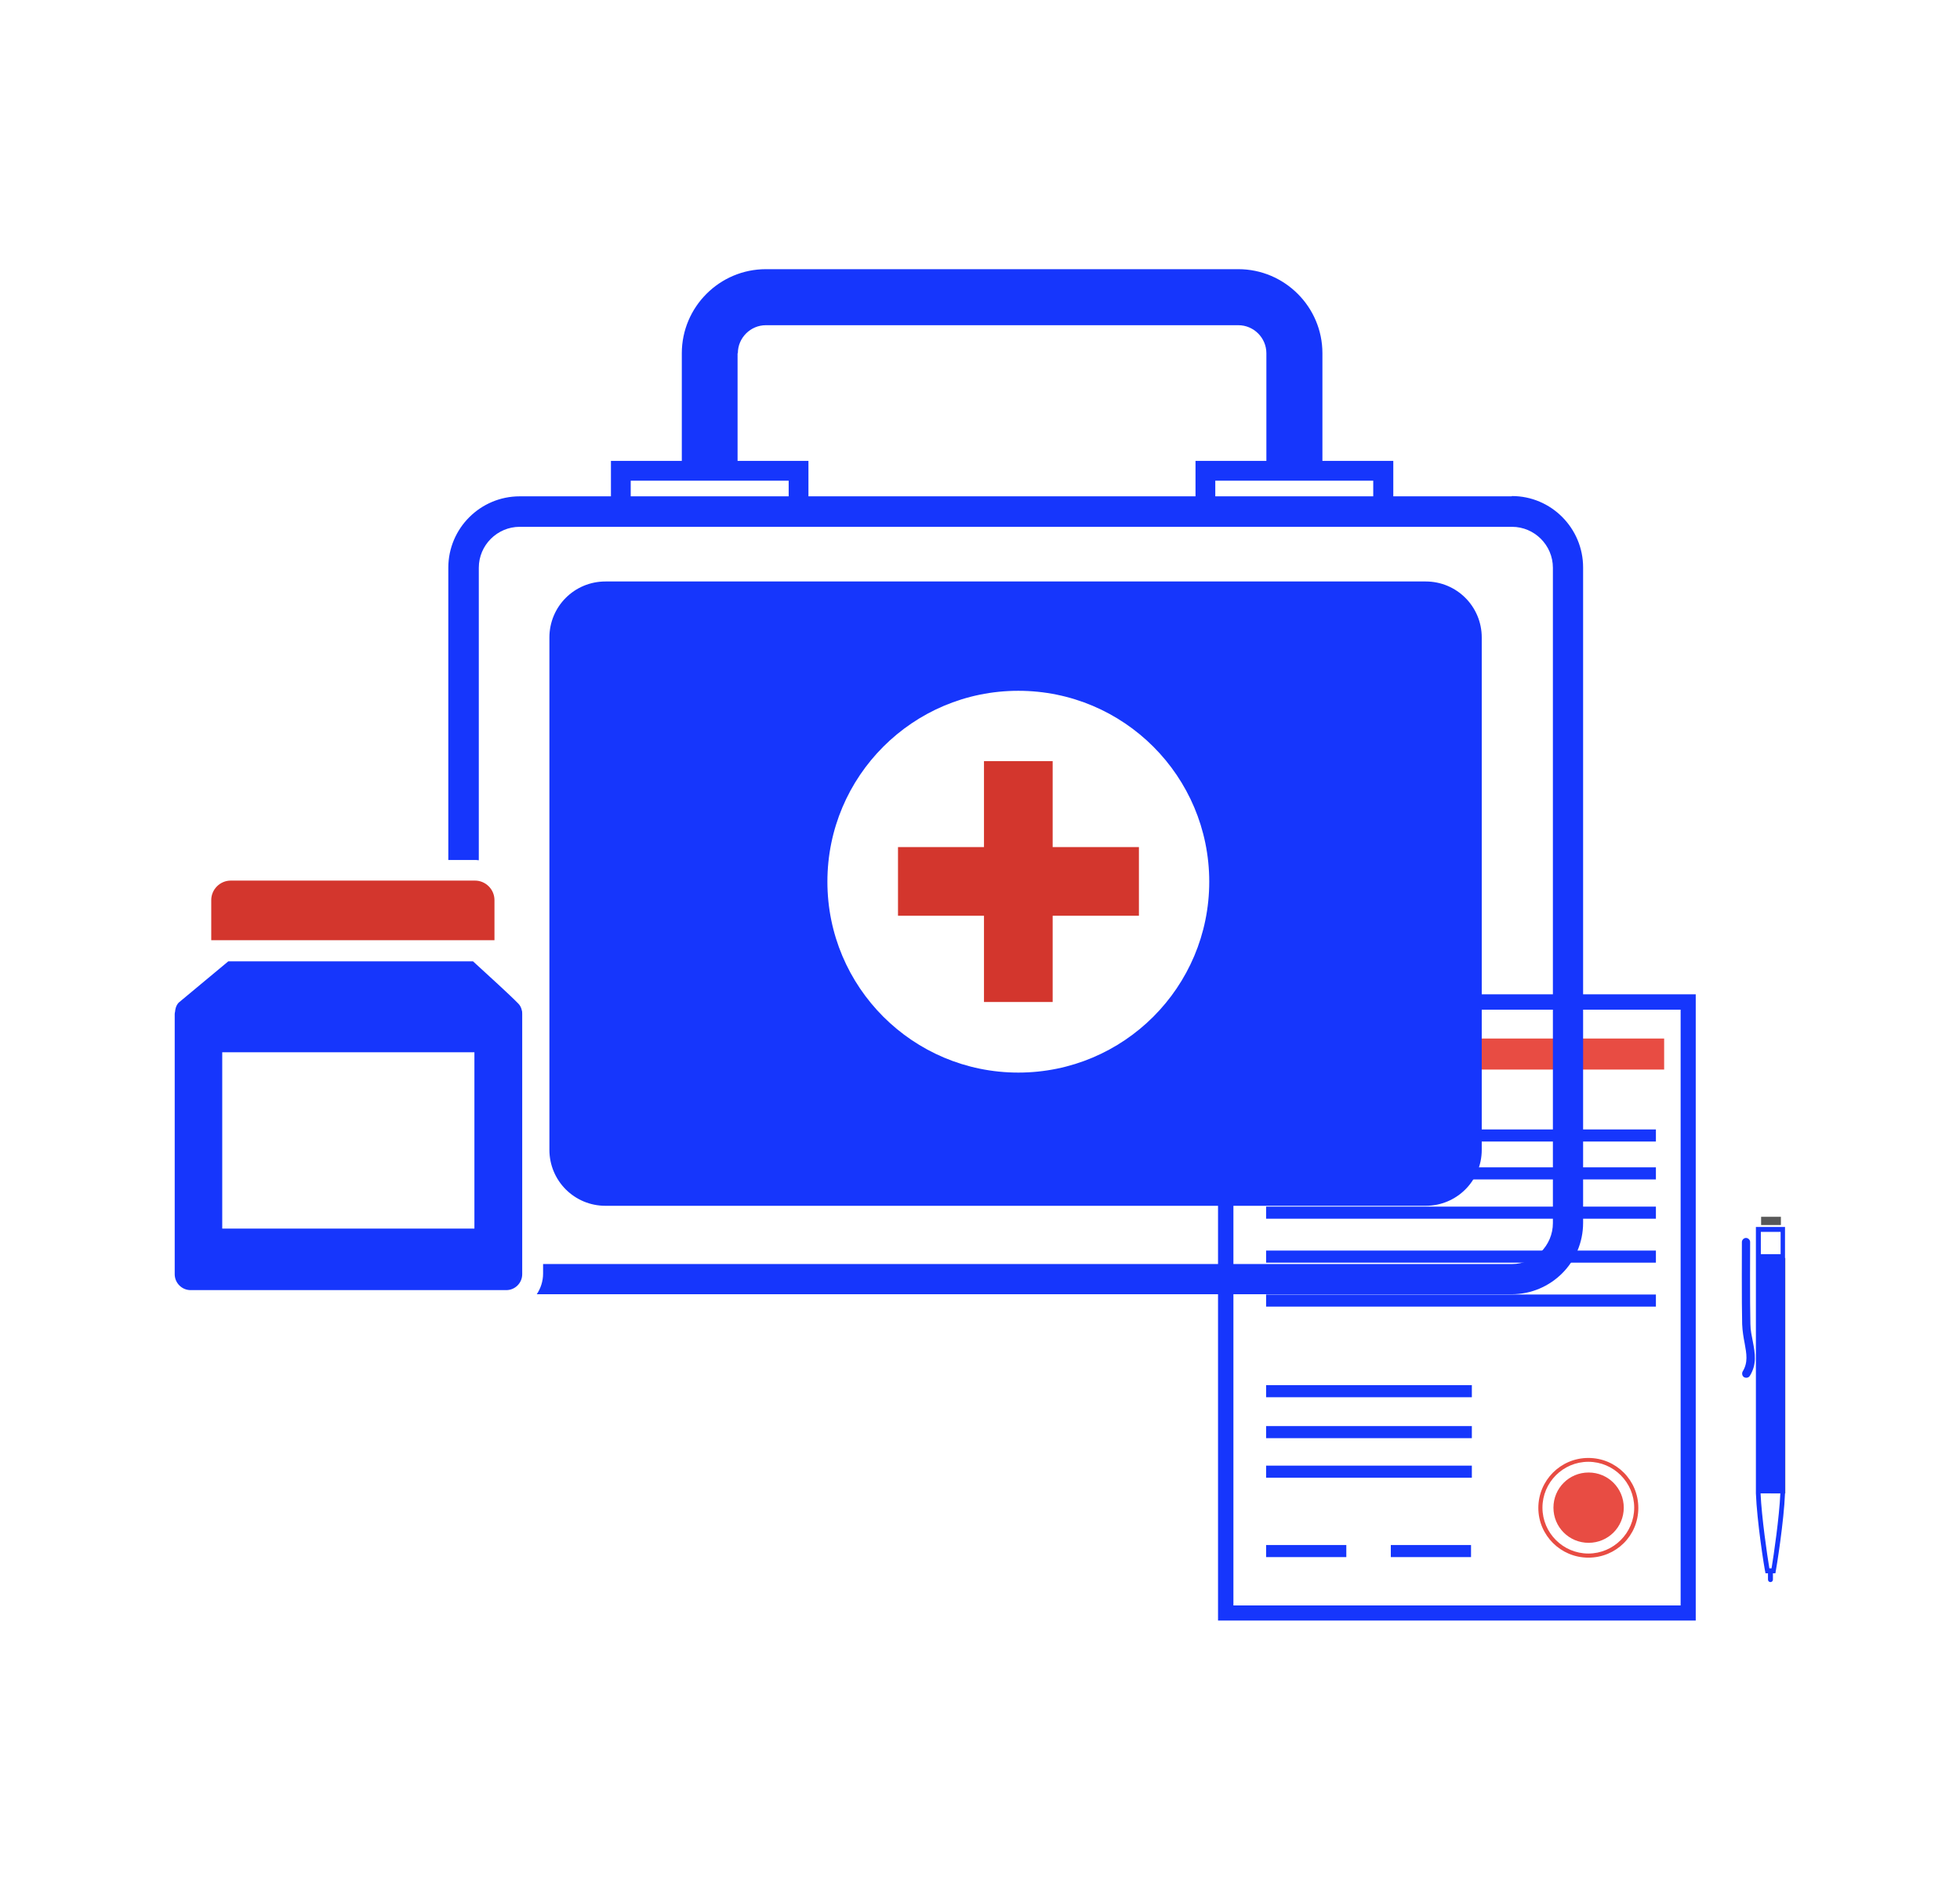
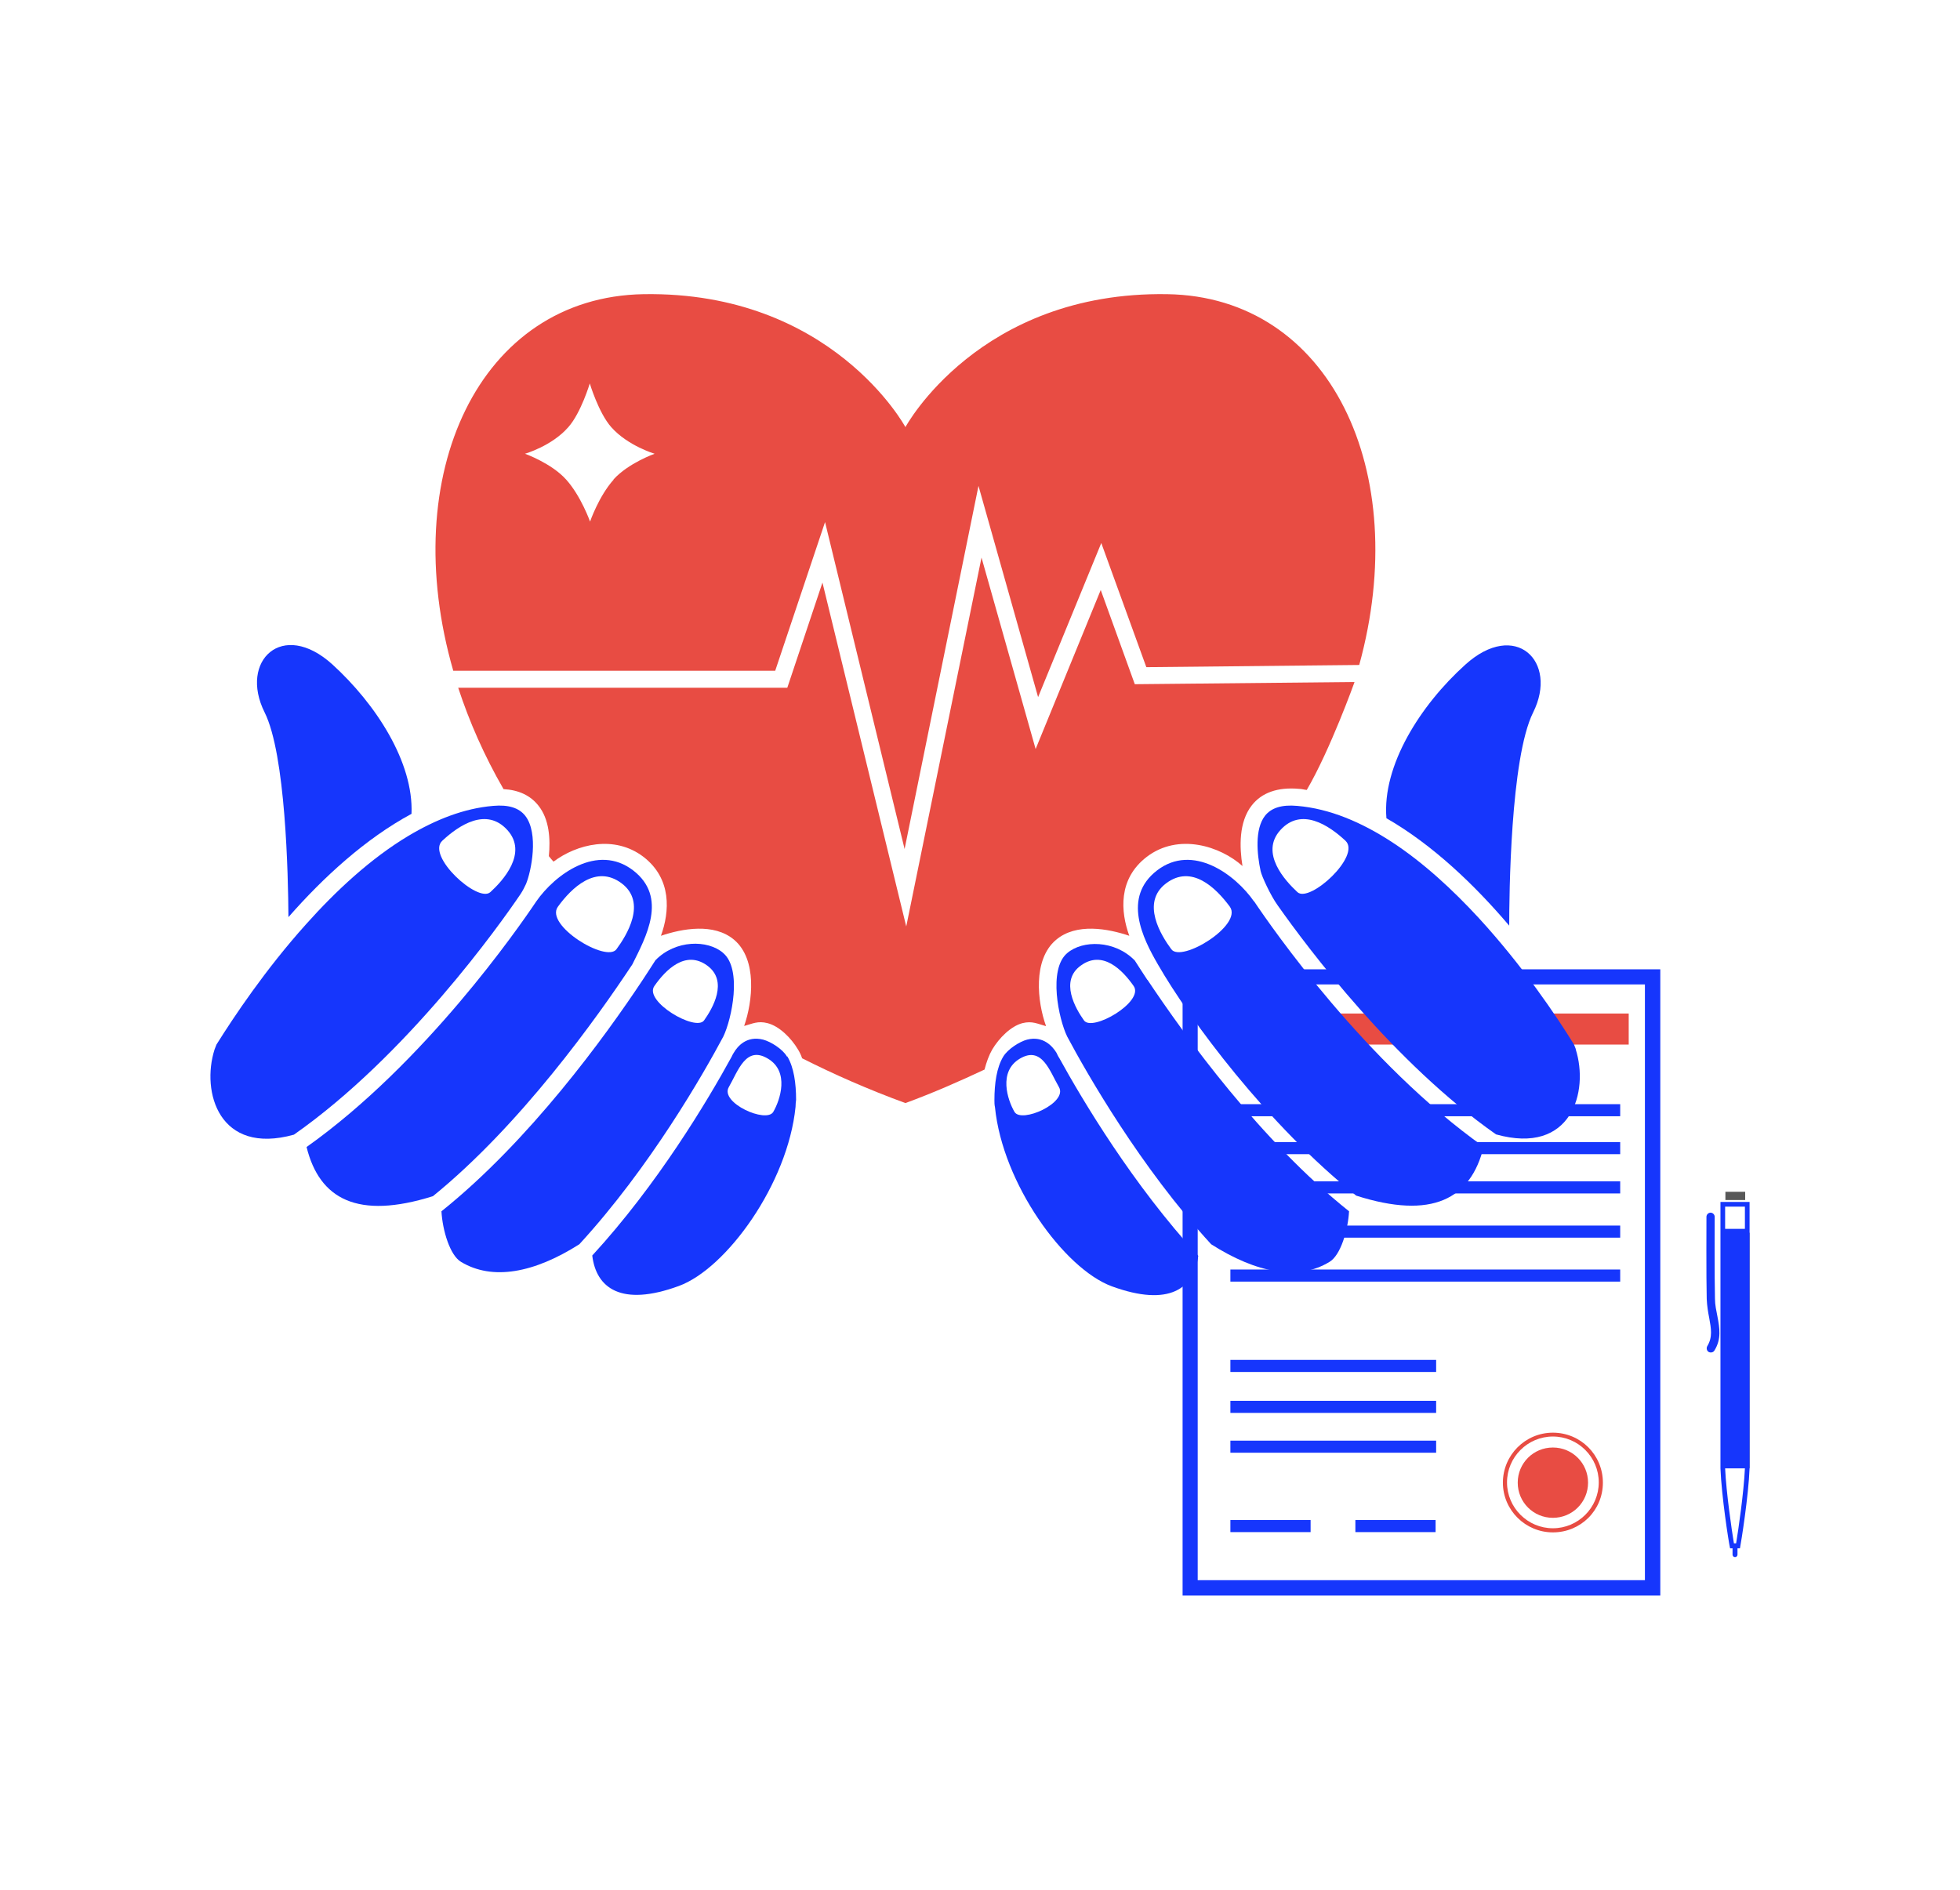
<svg xmlns="http://www.w3.org/2000/svg" id="Layer_1" data-name="Layer 1" viewBox="0 0 71.35 68.8">
  <defs>
    <style>
      .cls-1 {
        fill: #e84c43;
      }

      .cls-2 {
        fill: #5b5b5b;
      }

      .cls-3 {
        fill: #1636fc;
      }

      .cls-4 {
-         fill: #d3362d;
-       }
- 
-       .cls-5 {
        fill: #585858;
      }
    </style>
  </defs>
  <g>
-     <path class="cls-3" d="M44.34,36.2v22.8h17.39v-22.8h-17.39ZM61.18,58.45h-16.28v-21.69h16.28v21.69Z" />
-     <rect class="cls-1" x="45.78" y="37.81" width="14.8" height="1.13" />
+     <path class="cls-3" d="M43.05,35.29v22.8h17.39v-22.8h-17.39ZM59.88,57.53h-16.28v-21.69h16.28v21.69Z" />
+     <rect class="cls-1" x="44.49" y="36.9" width="14.8" height="1.13" />
    <g>
-       <rect class="cls-3" x="46.09" y="41.12" width="14.19" height=".44" />
-       <rect class="cls-3" x="46.09" y="42.5" width="14.19" height=".44" />
-       <rect class="cls-3" x="46.09" y="43.93" width="14.19" height=".44" />
-       <rect class="cls-3" x="46.09" y="45.53" width="14.19" height=".44" />
-       <rect class="cls-3" x="46.09" y="47.13" width="14.19" height=".44" />
-       <rect class="cls-3" x="46.09" y="51.92" width="7.49" height=".44" />
-       <rect class="cls-3" x="46.09" y="50.43" width="7.49" height=".44" />
-       <rect class="cls-3" x="46.09" y="53.36" width="7.49" height=".44" />
-       <rect class="cls-3" x="46.09" y="56.25" width="2.92" height=".44" />
-       <rect class="cls-3" x="50.63" y="56.25" width="2.92" height=".44" />
+       <rect class="cls-3" x="44.79" y="40.2" width="14.19" height=".44" />
+       <rect class="cls-3" x="44.79" y="41.58" width="14.19" height=".44" />
+       <rect class="cls-3" x="44.79" y="43.01" width="14.19" height=".44" />
+       <rect class="cls-3" x="44.79" y="44.62" width="14.19" height=".44" />
+       <rect class="cls-3" x="44.79" y="46.22" width="14.19" height=".44" />
+       <rect class="cls-3" x="44.79" y="51" width="7.49" height=".44" />
+       <rect class="cls-3" x="44.79" y="49.51" width="7.49" height=".44" />
+       <rect class="cls-3" x="44.79" y="52.45" width="7.49" height=".44" />
+       <rect class="cls-3" x="44.79" y="55.34" width="2.92" height=".44" />
+       <rect class="cls-3" x="49.34" y="55.34" width="2.92" height=".44" />
    </g>
    <g>
-       <path class="cls-1" d="M57.82,56.71c-1,0-1.82-.81-1.82-1.81s.81-1.82,1.82-1.82,1.82.81,1.82,1.82-.81,1.81-1.82,1.81ZM57.82,53.22c-.92,0-1.67.75-1.67,1.67s.75,1.67,1.67,1.67,1.67-.75,1.67-1.67c0-.92-.75-1.67-1.67-1.67Z" />
-       <path class="cls-1" d="M59.11,54.89c0,.71-.57,1.28-1.28,1.28s-1.28-.57-1.28-1.28.57-1.28,1.28-1.28c.71,0,1.28.57,1.28,1.28Z" />
+       <path class="cls-1" d="M56.53,55.79c-1,0-1.82-.81-1.82-1.81s.81-1.82,1.82-1.82,1.82.81,1.82,1.82-.81,1.81-1.82,1.81ZM56.53,52.3c-.92,0-1.67.75-1.67,1.67s.75,1.67,1.67,1.67,1.67-.75,1.67-1.67c0-.92-.75-1.67-1.67-1.67Z" />
+       <path class="cls-1" d="M57.81,53.98c0,.71-.57,1.28-1.28,1.28s-1.28-.57-1.28-1.28.57-1.28,1.28-1.28c.71,0,1.28.57,1.28,1.28Z" />
    </g>
    <g>
      <g>
-         <rect class="cls-2" x="64.46" y="45.8" width=".53" height="8.57" />
-         <polygon class="cls-5" points="64.44 44.3 64.11 44.3 64.11 44.6 64.44 44.6 64.83 44.6 64.83 44.3 64.44 44.3" />
-         <path class="cls-3" d="M64.84,44.67h-.92v9.38h0c0,.09,0,.2,0,.31h0s0,.01,0,.01c.04,1.01.29,2.64.35,2.91h.09v.23c0,.05.04.09.09.09s.09-.04.09-.09v-.23h.09c.05-.26.31-1.9.35-2.91h0v-9.7h-.15ZM64.49,57.1h-.08c-.08-.48-.28-1.85-.32-2.73h.72c-.04.88-.24,2.25-.32,2.73ZM64.82,45.66h-.72v-.81h.72v.81Z" />
+         <rect class="cls-2" x="63.16" y="44.88" width=".53" height="8.57" />
+         <polygon class="cls-4" points="63.15 43.39 62.81 43.39 62.81 43.69 63.15 43.69 63.53 43.69 63.53 43.39 63.15 43.39" />
+         <path class="cls-3" d="M63.55,43.76h-.92v9.38h0c0,.09,0,.2,0,.31h0s0,.01,0,.01c.04,1.01.29,2.64.35,2.91h.09v.23c0,.05.04.09.09.09s.09-.04.09-.09v-.23h.09c.05-.26.31-1.9.35-2.91h0v-9.7h-.15ZM63.2,56.19h-.08c-.08-.48-.28-1.85-.32-2.73h.72c-.04.88-.24,2.25-.32,2.73ZM63.52,44.74h-.72v-.81h.72v.81Z" />
      </g>
-       <path class="cls-3" d="M63.57,50.16s-.05,0-.08-.02c-.07-.04-.09-.14-.05-.21.2-.33.14-.64.07-1.03-.04-.2-.08-.44-.09-.69-.02-.73-.01-2.97-.01-2.99,0-.08.07-.15.15-.15h0c.08,0,.15.07.15.15,0,.02-.01,2.25.01,2.98,0,.23.05.44.09.65.08.42.15.82-.11,1.24-.03.05-.08.07-.13.07Z" />
+       <path class="cls-3" d="M62.28,49.24s-.05,0-.08-.02c-.07-.04-.09-.14-.05-.21.2-.33.14-.64.07-1.03-.04-.2-.08-.44-.09-.69-.02-.73-.01-2.97-.01-2.99,0-.08.07-.15.15-.15h0c.08,0,.15.07.15.15,0,.02-.01,2.25.01,2.98,0,.23.05.44.09.65.08.42.15.82-.11,1.24-.03.05-.08.07-.13.07Z" />
    </g>
  </g>
  <g>
-     <path class="cls-3" d="M51.9,21.17h-29.86c-1.13,0-2.04.91-2.04,2.04v18.65c0,1.13.91,2.04,2.04,2.04h29.86c1.13,0,2.04-.91,2.04-2.04v-18.65c0-1.13-.91-2.04-2.04-2.04ZM37.07,39.05c-3.84,0-6.95-3.11-6.95-6.95s3.11-6.95,6.95-6.95,6.95,3.11,6.95,6.95-3.11,6.95-6.95,6.95Z" />
-     <polygon class="cls-4" points="41.46 30.84 38.32 30.84 38.32 27.71 35.82 27.71 35.82 30.84 32.69 30.84 32.69 33.34 35.82 33.34 35.82 36.48 38.32 36.48 38.32 33.34 41.46 33.34 41.46 30.84" />
-     <path class="cls-3" d="M55.03,18.07h-4.31v-1.29h-2.58v-3.92c0-1.69-1.38-3.06-3.06-3.06h-17.2c-1.69,0-3.06,1.38-3.06,3.06v3.92h-2.58v1.29h-3.32c-1.43,0-2.6,1.16-2.6,2.6v10.64h.98s.08,0,.13.01v-10.65c0-.82.67-1.49,1.49-1.49h36.12c.82,0,1.49.67,1.49,1.49v23.86c0,.82-.67,1.49-1.49,1.49H19.77v.35c0,.28-.09.54-.23.75h35.49c1.43,0,2.6-1.16,2.6-2.6v-23.86c0-1.43-1.16-2.6-2.59-2.6ZM49.99,18.07h-5.75v-.57h5.75v.57ZM26.86,12.86c0-.56.46-1.02,1.02-1.02h17.2c.56,0,1.02.46,1.02,1.02v3.92h-2.58v1.29h-14.09v-1.29h-2.58v-3.92h0ZM22.96,17.5h5.75v.57h-5.75v-.57Z" />
-     <path class="cls-4" d="M17.29,32.06h-8.89c-.39,0-.71.32-.71.71v1.46h10.31v-1.46c0-.39-.32-.71-.71-.71Z" />
-     <path class="cls-3" d="M18.99,36.76c-.02-.08-.06-.16-.12-.22-.3-.31-1.16-1.09-1.65-1.54h-8.91l-1.79,1.49c-.08.07-.12.17-.14.28,0,.05-.02.1-.02.15v9.47c0,.32.26.58.58.58h11.49c.32,0,.58-.26.58-.58v-9.47c0-.05,0-.11-.02-.15ZM17.27,44.73h-9.18v-6.42h9.18v6.42Z" />
+     <g>
+       <path class="cls-1" d="M30.03,18.99l2.9,11.92,2.69-13.22,2.17,7.69,2.3-5.61,1.64,4.52,7.75-.08c1.94-7.05-1.06-13.41-6.99-13.5-6.86-.11-9.53,4.84-9.53,4.84,0,0-2.67-4.95-9.53-4.84-5.99.1-8.99,6.57-6.93,13.71h11.72l1.82-5.43ZM22.34,17.46c-.54.6-.86,1.53-.86,1.53,0,0-.33-.93-.87-1.53-.54-.6-1.5-.94-1.5-.94,0,0,.98-.28,1.58-.97.46-.52.78-1.59.78-1.59,0,0,.32,1.07.78,1.59.6.68,1.58.97,1.58.97,0,0-.96.34-1.5.94Z" />
+       <path class="cls-1" d="M41.31,24.91l-1.24-3.43-2.37,5.79-1.97-6.97-2.74,13.43-3.05-12.52-1.28,3.83h-11.98c.4,1.22.94,2.46,1.65,3.69.55.03.98.23,1.27.6.4.5.44,1.22.38,1.84.05.07.11.13.17.2.84-.63,2.21-.99,3.28-.17,1.03.8.95,1.99.63,2.87h0c.77-.26,1.93-.48,2.67.15.84.72.67,2.24.36,3.13,0,0,0,0,.01,0,.29-.08.49-.19.84-.1.43.11.86.54,1.11.96.06.1.11.2.15.32,1.17.59,2.42,1.14,3.76,1.63,1.01-.37,1.96-.79,2.88-1.22.07-.27.16-.52.28-.73.25-.42.68-.85,1.1-.96.36-.09.56.03.86.11-.32-.88-.49-2.42.36-3.14.74-.63,1.9-.41,2.67-.15-.32-.88-.41-2.07.63-2.87,1.16-.89,2.69-.39,3.49.33-.11-.68-.14-1.6.34-2.21.36-.46.94-.67,1.72-.6.09,0,.18.03.28.04.86-1.47,1.74-3.93,1.74-3.93l-7.99.08Z" />
+     </g>
+     <g>
+       <path class="cls-3" d="M54.94,33.71c0-1.07.04-6.1.87-7.77.93-1.86-.65-3.39-2.47-1.74-1.63,1.47-3.03,3.67-2.87,5.59,1.69.97,3.22,2.44,4.47,3.91Z" />
+       <path class="cls-3" d="M41.77,35.68h0c-.18-.27-.33-.51-.46-.71-.73-.75-1.9-.75-2.46-.27-.7.59-.31,2.41,0,3.04.72,1.35,2.66,4.75,5.24,7.56,1.65,1.05,3.17,1.34,4.31.64.4-.24.67-1.14.71-1.84-3.21-2.56-5.96-6.36-7.34-8.43ZM39.46,37.15c-.3-.42-.9-1.44-.11-2,.79-.57,1.51.16,1.92.75.39.57-1.51,1.68-1.81,1.25Z" />
+       <path class="cls-3" d="M38.54,38.49h0c-.03-.06-.06-.11-.08-.16-.14-.23-.48-.63-1.07-.48-.27.07-.7.34-.87.62-.24.4-.32.98-.32,1.58,0,.09,0,.17.02.26.28,2.79,2.52,5.88,4.25,6.52,2.1.77,3.01.07,3.15-1.11-2.38-2.59-4.2-5.64-5.07-7.22h0ZM36.93,40.48c-.25-.43-.6-1.47.2-1.94.8-.47,1.08.45,1.42,1.04.33.57-1.37,1.33-1.62.9Z" />
+       <path class="cls-3" d="M45.65,32.82c-.68-.98-2.23-2.13-3.53-1.13-1.27.98-.52,2.47.03,3.42,1.16,2.02,4,5.85,7.22,8.42,2.76.88,4.17.13,4.64-1.78-4.3-3.05-7.71-7.97-8.36-8.94ZM42.64,34.56c-.37-.5-1.12-1.7-.19-2.4s1.81.16,2.32.85c.48.67-1.76,2.05-2.13,1.55Z" />
+       <path class="cls-3" d="M57.37,38.21c-.02-.06-.05-.12-.07-.18-.64-1.04-1.88-2.88-3.47-4.61-.95-1.03-2.02-2.02-3.17-2.77-1.09-.71-2.25-1.21-3.44-1.31-.56-.05-.94.07-1.17.36-.38.49-.29,1.4-.16,2.01.04.19.36.89.62,1.25,1.12,1.59,4.24,5.74,7.95,8.34,2.75.77,3.39-1.56,2.9-3.1ZM47.23,32.48c-.44-.41-1.38-1.42-.62-2.26.76-.84,1.76-.18,2.37.39.58.55-1.31,2.28-1.75,1.87Z" />
+     </g>
+     <g>
+       <path class="cls-3" d="M10.5,33.39c1.27-1.45,2.81-2.86,4.48-3.76.08-1.88-1.3-4-2.88-5.44-1.82-1.65-3.4-.13-2.47,1.74.77,1.53.86,5.94.87,7.45Z" />
+       <path class="cls-3" d="M26.32,34.69c-.56-.48-1.73-.48-2.46.27-.13.2-.28.44-.46.71h0c-1.37,2.07-4.13,5.87-7.33,8.43.04.7.31,1.6.71,1.84,1.14.69,2.66.41,4.31-.64,2.58-2.81,4.52-6.21,5.24-7.56.31-.64.69-2.45,0-3.04ZM25.63,37.15c-.3.42-2.2-.69-1.81-1.25.41-.59,1.13-1.32,1.92-.75.79.57.19,1.58-.11,2Z" />
+       <path class="cls-3" d="M23.02,35.11h0c.49-.99,1.3-2.44.03-3.42-1.3-1-2.85.15-3.53,1.13-.65.97-4.06,5.89-8.36,8.94.47,1.9,1.86,2.65,4.6,1.79,3.19-2.59,5.97-6.49,7.26-8.44ZM20.31,33.01c.5-.69,1.39-1.55,2.32-.85.93.7.18,1.9-.19,2.4-.37.5-2.62-.88-2.13-1.55Z" />
+       <path class="cls-3" d="M28.65,38.47c-.16-.28-.6-.55-.87-.62-.6-.15-.93.24-1.07.48-.03.05-.06.1-.08.15h0c-.87,1.59-2.69,4.64-5.07,7.23.14,1.18,1.05,1.88,3.15,1.11,1.73-.63,3.97-3.72,4.25-6.52,0-.09.01-.18.02-.26,0-.6-.08-1.18-.32-1.58ZM28.15,40.48c-.25.43-1.95-.33-1.62-.9.34-.59.62-1.52,1.42-1.04.8.47.45,1.51.2,1.94Z" />
+       <path class="cls-3" d="M18.95,32.55c.08-.12.16-.28.2-.37.19-.46.47-1.84-.03-2.48-.23-.29-.61-.41-1.17-.36-1.06.09-2.09.5-3.08,1.09-1.37.82-2.64,2-3.73,3.22-1.49,1.66-2.64,3.39-3.26,4.38-.02.06-.05.12-.07.18-.49,1.54.16,3.86,2.89,3.1,4.11-2.88,7.5-7.65,8.25-8.76ZM16.1,30.61c.61-.57,1.61-1.23,2.37-.39.76.84-.17,1.85-.62,2.26-.45.41-2.34-1.32-1.75-1.87Z" />
+     </g>
  </g>
</svg>
